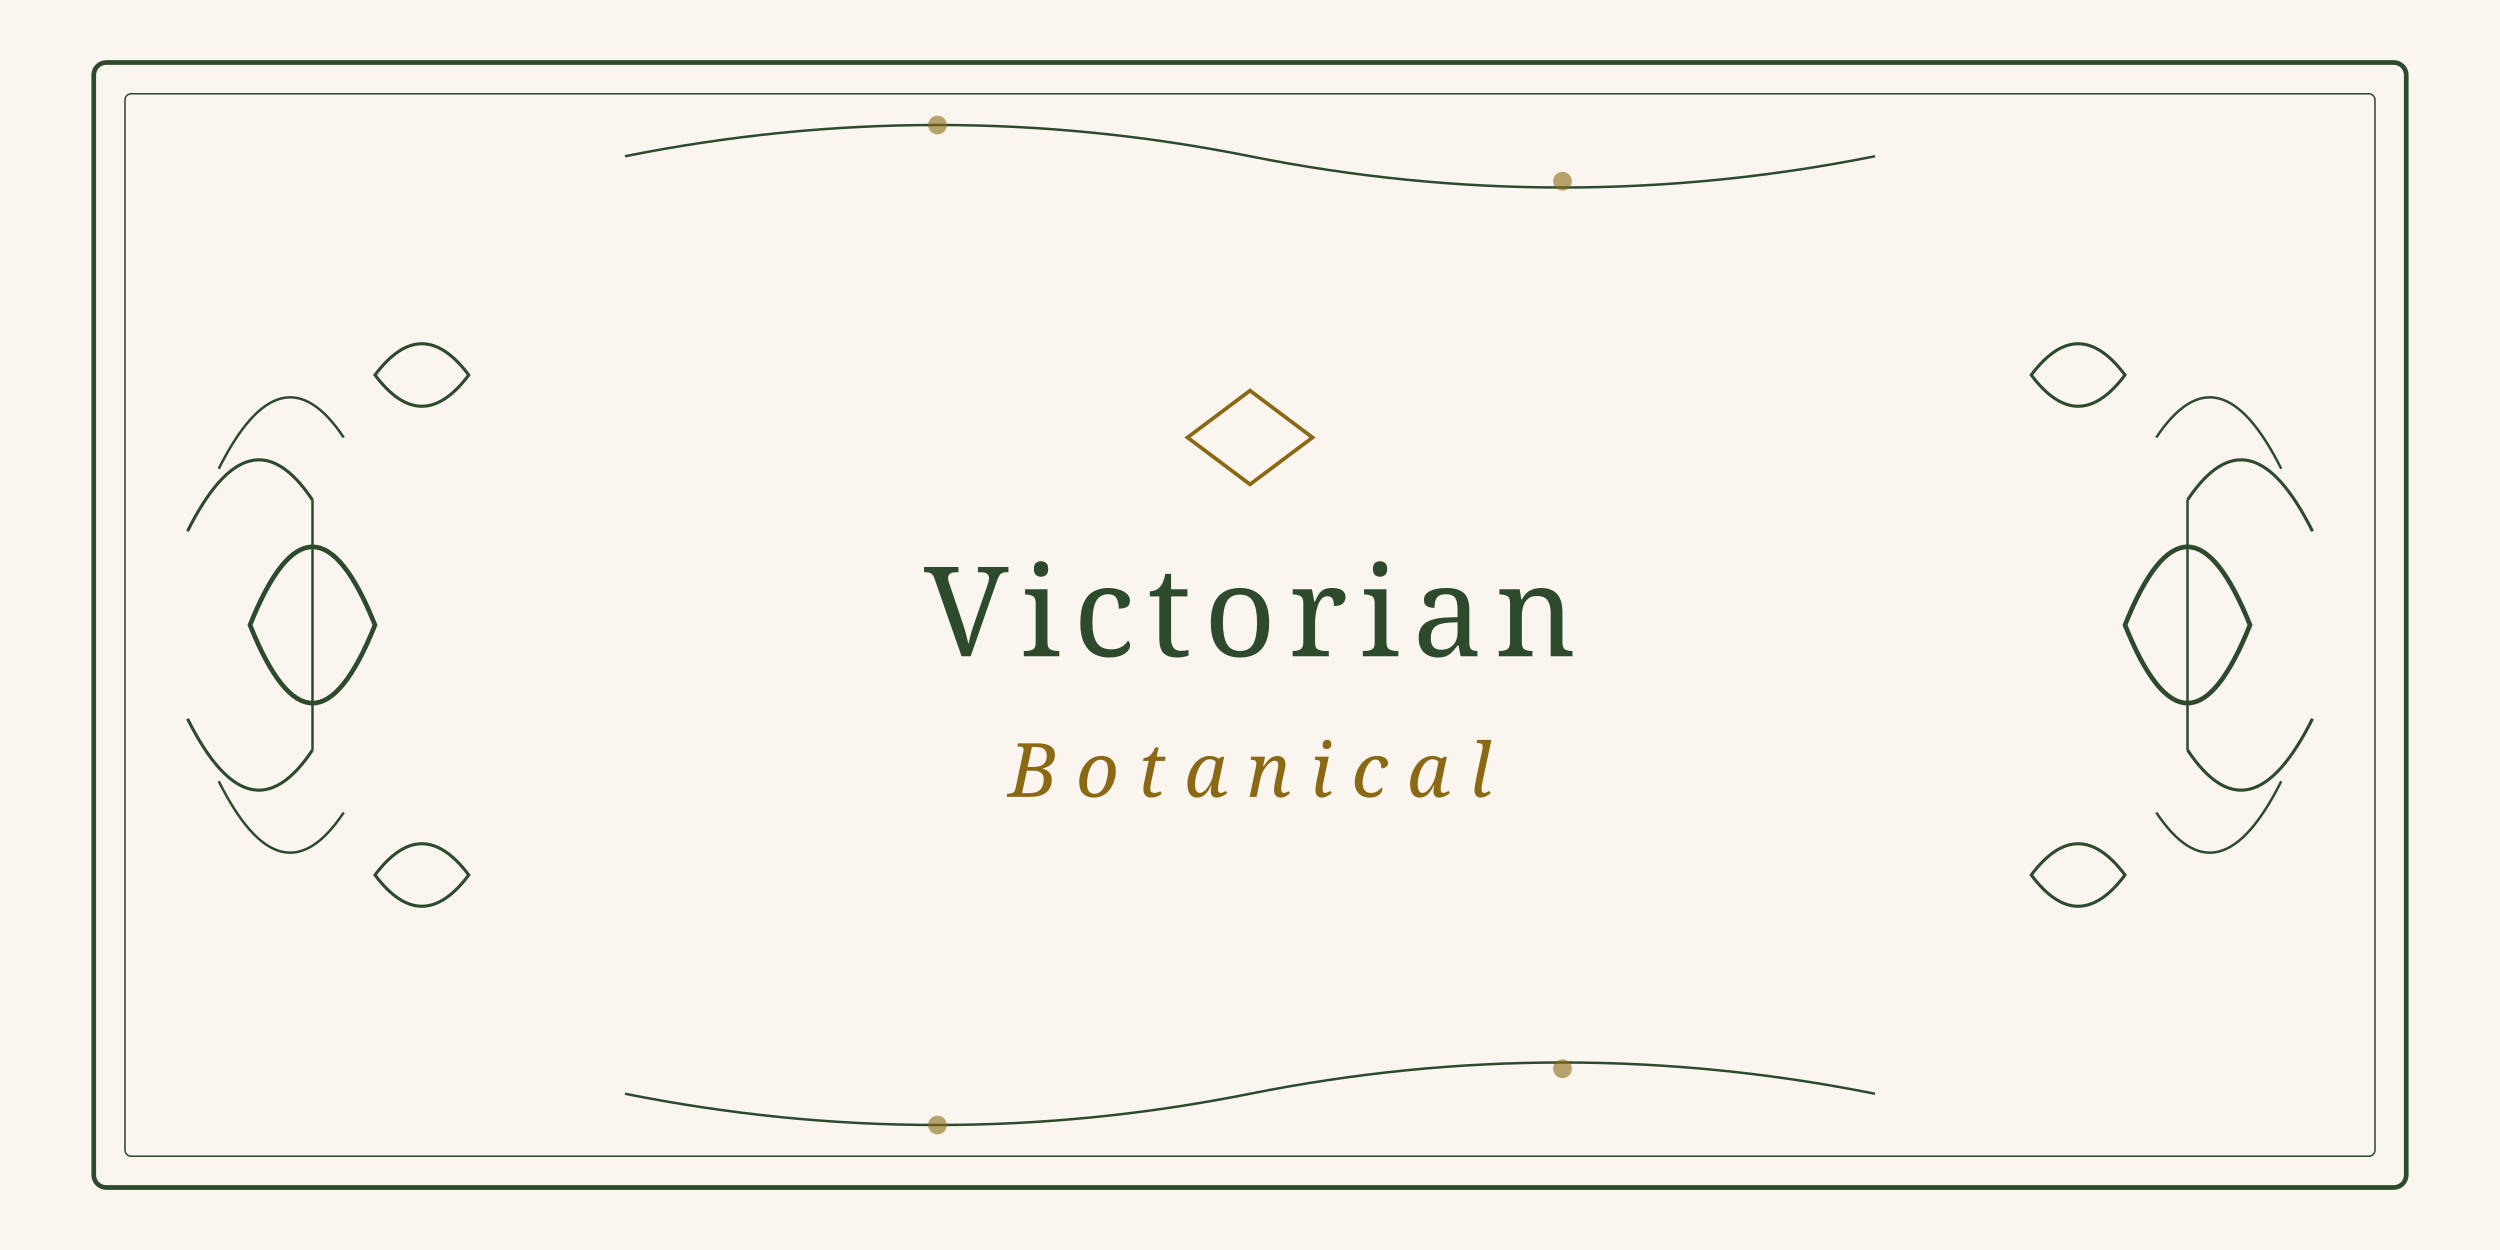
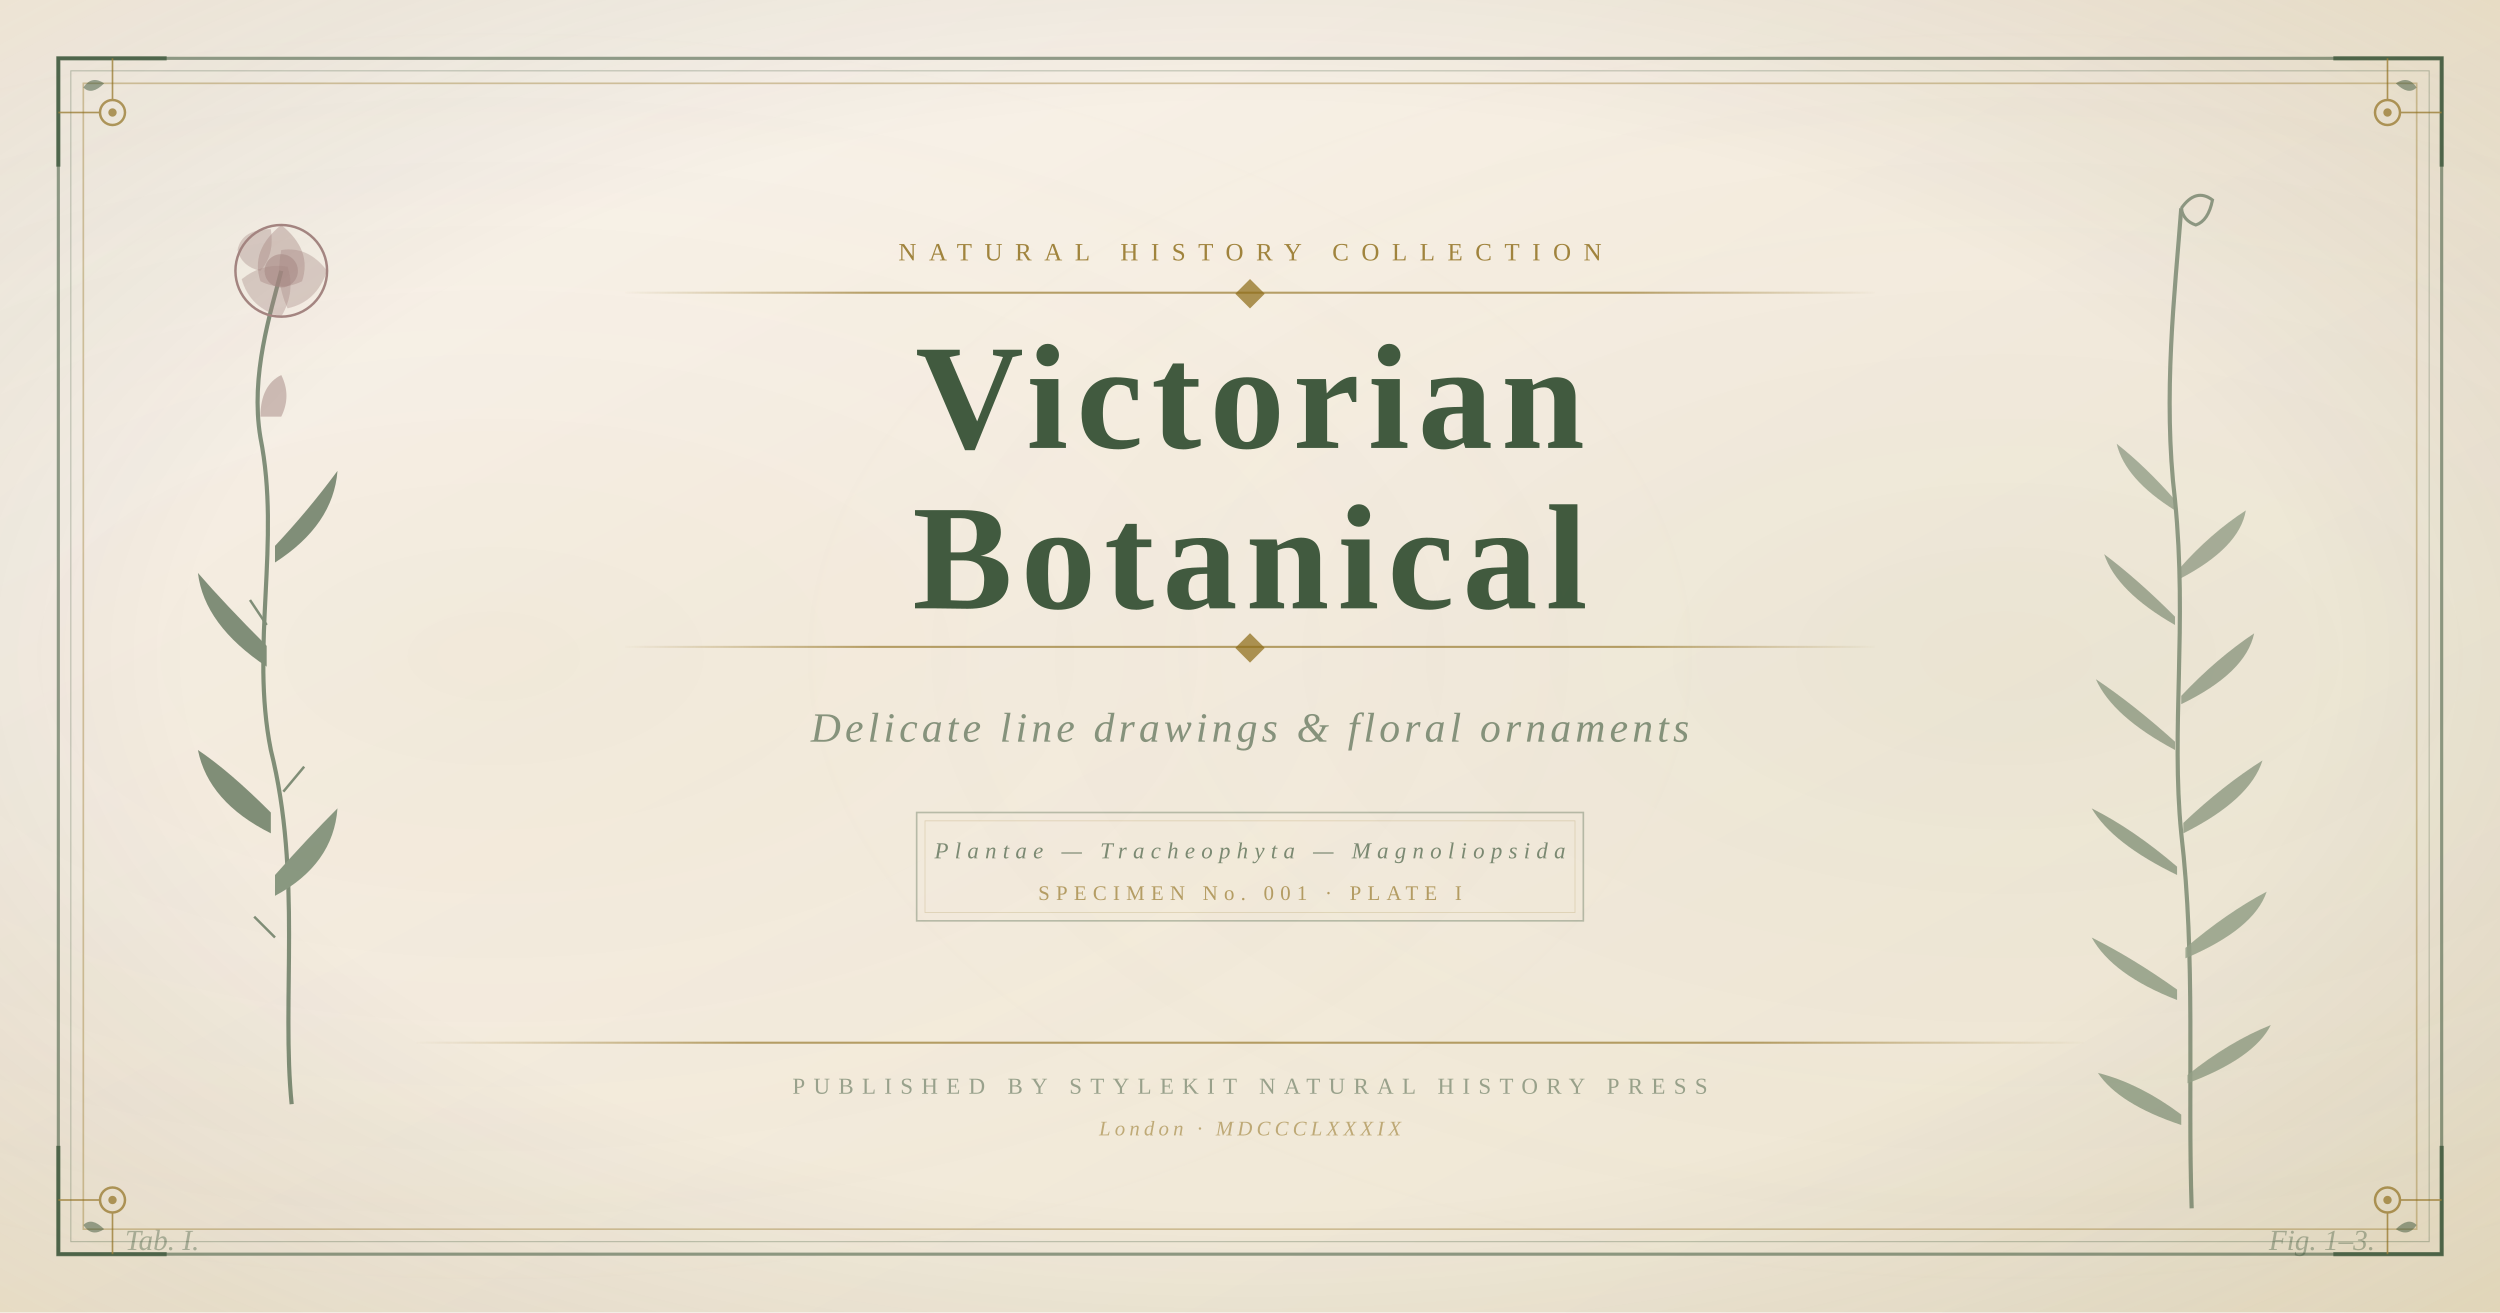
- <svg xmlns="http://www.w3.org/2000/svg" viewBox="0 0 800 400">
-   <rect width="800" height="400" fill="#faf5ef" />
-   <rect x="30" y="20" width="740" height="360" fill="none" stroke="#2d4a2d" stroke-width="1.5" rx="4" />
-   <rect x="40" y="30" width="720" height="340" fill="none" stroke="#2d4a2d" stroke-width="0.5" rx="2" />
-   <path d="M80 200 Q100 150 120 200 Q100 250 80 200Z" fill="none" stroke="#2d4a2d" stroke-width="1.5" />
-   <line x1="100" y1="160" x2="100" y2="240" stroke="#2d4a2d" stroke-width="0.8" />
-   <path d="M60 170 Q80 130 100 160" fill="none" stroke="#2d4a2d" stroke-width="1" />
-   <path d="M60 230 Q80 270 100 240" fill="none" stroke="#2d4a2d" stroke-width="1" />
-   <path d="M70 150 Q90 110 110 140" fill="none" stroke="#2d4a2d" stroke-width="0.8" />
-   <path d="M70 250 Q90 290 110 260" fill="none" stroke="#2d4a2d" stroke-width="0.8" />
-   <path d="M120 120 Q135 100 150 120 Q135 140 120 120Z" fill="none" stroke="#2d4a2d" stroke-width="1" />
-   <path d="M120 280 Q135 300 150 280 Q135 260 120 280Z" fill="none" stroke="#2d4a2d" stroke-width="1" />
-   <path d="M720 200 Q700 150 680 200 Q700 250 720 200Z" fill="none" stroke="#2d4a2d" stroke-width="1.5" />
-   <line x1="700" y1="160" x2="700" y2="240" stroke="#2d4a2d" stroke-width="0.8" />
-   <path d="M740 170 Q720 130 700 160" fill="none" stroke="#2d4a2d" stroke-width="1" />
-   <path d="M740 230 Q720 270 700 240" fill="none" stroke="#2d4a2d" stroke-width="1" />
-   <path d="M730 150 Q710 110 690 140" fill="none" stroke="#2d4a2d" stroke-width="0.8" />
-   <path d="M730 250 Q710 290 690 260" fill="none" stroke="#2d4a2d" stroke-width="0.8" />
-   <path d="M680 120 Q665 100 650 120 Q665 140 680 120Z" fill="none" stroke="#2d4a2d" stroke-width="1" />
-   <path d="M680 280 Q665 300 650 280 Q665 260 680 280Z" fill="none" stroke="#2d4a2d" stroke-width="1" />
-   <path d="M200 50 Q300 30 400 50 Q500 70 600 50" fill="none" stroke="#2d4a2d" stroke-width="0.8" />
-   <circle cx="300" cy="40" r="3" fill="#8b6914" opacity="0.6" />
-   <circle cx="500" cy="58" r="3" fill="#8b6914" opacity="0.6" />
-   <path d="M200 350 Q300 370 400 350 Q500 330 600 350" fill="none" stroke="#2d4a2d" stroke-width="0.8" />
-   <circle cx="300" cy="360" r="3" fill="#8b6914" opacity="0.6" />
-   <circle cx="500" cy="342" r="3" fill="#8b6914" opacity="0.6" />
-   <path d="M380 140 L400 125 L420 140 L400 155Z" fill="none" stroke="#8b6914" stroke-width="1.2" />
-   <text x="400" y="210" text-anchor="middle" font-family="Georgia, serif" font-size="40" fill="#2d4a2d" letter-spacing="4">Victorian</text>
-   <text x="400" y="255" text-anchor="middle" font-family="Georgia, serif" font-size="24" fill="#8b6914" font-style="italic" letter-spacing="6">Botanical</text>
+ <svg xmlns="http://www.w3.org/2000/svg" viewBox="0 0 1200 630" width="1200" height="630">
+   <defs>
+     <linearGradient id="parchment" x1="0%" y1="0%" x2="100%" y2="100%">
+       <stop offset="0%" style="stop-color:#faf5ef" />
+       <stop offset="40%" style="stop-color:#f5ede0" />
+       <stop offset="100%" style="stop-color:#ede5d0" />
+     </linearGradient>
+     <radialGradient id="ageSpot1" cx="20%" cy="50%" r="50%">
+       <stop offset="0%" style="stop-color:#8b6914; stop-opacity:0.04" />
+       <stop offset="100%" style="stop-color:#faf5ef; stop-opacity:0" />
+     </radialGradient>
+     <radialGradient id="ageSpot2" cx="80%" cy="50%" r="50%">
+       <stop offset="0%" style="stop-color:#2d4a2d; stop-opacity:0.04" />
+       <stop offset="100%" style="stop-color:#faf5ef; stop-opacity:0" />
+     </radialGradient>
+     <radialGradient id="vignette" cx="50%" cy="50%" r="70%">
+       <stop offset="60%" style="stop-color:transparent" />
+       <stop offset="100%" style="stop-color:#8b6914; stop-opacity:0.12" />
+     </radialGradient>
+     <linearGradient id="goldLine" x1="0%" y1="0%" x2="100%" y2="0%">
+       <stop offset="0%" style="stop-color:#8b6914; stop-opacity:0" />
+       <stop offset="20%" style="stop-color:#8b6914; stop-opacity:0.6" />
+       <stop offset="80%" style="stop-color:#8b6914; stop-opacity:0.6" />
+       <stop offset="100%" style="stop-color:#8b6914; stop-opacity:0" />
+     </linearGradient>
+   </defs>
+   <rect width="1200" height="630" fill="url(#parchment)" />
+   <rect width="1200" height="630" fill="url(#ageSpot1)" />
+   <rect width="1200" height="630" fill="url(#ageSpot2)" />
+   <rect width="1200" height="630" fill="url(#vignette)" />
+   <rect x="28" y="28" width="1144" height="574" fill="none" stroke="#2d4a2d" stroke-width="1.5" opacity="0.5" />
+   <rect x="34" y="34" width="1132" height="562" fill="none" stroke="#2d4a2d" stroke-width="0.5" opacity="0.3" />
+   <rect x="40" y="40" width="1120" height="550" fill="none" stroke="#8b6914" stroke-width="0.8" opacity="0.35" />
+   <g opacity="0.65">
+     <path d="M 28 80 L 28 28 L 80 28" fill="none" stroke="#2d4a2d" stroke-width="2" />
+     <circle cx="54" cy="54" r="6" fill="none" stroke="#8b6914" stroke-width="1.2" />
+     <circle cx="54" cy="54" r="2" fill="#8b6914" />
+     <path d="M 28 54 L 48 54 M 54 28 L 54 48" stroke="#8b6914" stroke-width="0.8" />
+     <path d="M 40 42 Q 44 36 50 40 Q 44 46 40 42 Z" fill="#2d4a2d" opacity="0.7" />
+   </g>
+   <g opacity="0.65" transform="translate(1200,0) scale(-1,1)">
+     <path d="M 28 80 L 28 28 L 80 28" fill="none" stroke="#2d4a2d" stroke-width="2" />
+     <circle cx="54" cy="54" r="6" fill="none" stroke="#8b6914" stroke-width="1.2" />
+     <circle cx="54" cy="54" r="2" fill="#8b6914" />
+     <path d="M 28 54 L 48 54 M 54 28 L 54 48" stroke="#8b6914" stroke-width="0.8" />
+     <path d="M 40 42 Q 44 36 50 40 Q 44 46 40 42 Z" fill="#2d4a2d" opacity="0.7" />
+   </g>
+   <g opacity="0.65" transform="translate(0,630) scale(1,-1)">
+     <path d="M 28 80 L 28 28 L 80 28" fill="none" stroke="#2d4a2d" stroke-width="2" />
+     <circle cx="54" cy="54" r="6" fill="none" stroke="#8b6914" stroke-width="1.2" />
+     <circle cx="54" cy="54" r="2" fill="#8b6914" />
+     <path d="M 28 54 L 48 54 M 54 28 L 54 48" stroke="#8b6914" stroke-width="0.8" />
+     <path d="M 40 42 Q 44 36 50 40 Q 44 46 40 42 Z" fill="#2d4a2d" opacity="0.7" />
+   </g>
+   <g opacity="0.65" transform="translate(1200,630) scale(-1,-1)">
+     <path d="M 28 80 L 28 28 L 80 28" fill="none" stroke="#2d4a2d" stroke-width="2" />
+     <circle cx="54" cy="54" r="6" fill="none" stroke="#8b6914" stroke-width="1.2" />
+     <circle cx="54" cy="54" r="2" fill="#8b6914" />
+     <path d="M 28 54 L 48 54 M 54 28 L 54 48" stroke="#8b6914" stroke-width="0.8" />
+     <path d="M 40 42 Q 44 36 50 40 Q 44 46 40 42 Z" fill="#2d4a2d" opacity="0.7" />
+   </g>
+   <g transform="translate(80, 100)" opacity="0.58">
+     <path d="M 60 430 C 55 380 65 320 50 260 C 40 210 55 160 45 110 C 40 80 50 50 55 30" fill="none" stroke="#2d4a2d" stroke-width="2" />
+     <path d="M 52 350 L 42 340 M 56 280 L 66 268 M 48 200 L 40 188" fill="none" stroke="#2d4a2d" stroke-width="1.2" />
+     <path d="M 50 300 Q 20 285 15 260 Q 30 270 50 290 Z" fill="#2d4a2d" />
+     <path d="M 48 220 Q 18 200 15 175 Q 28 190 48 210 Z" fill="#2d4a2d" />
+     <path d="M 52 330 Q 80 315 82 288 Q 68 302 52 320 Z" fill="#3d5c3d" />
+     <path d="M 52 170 Q 80 152 82 126 Q 68 145 52 162 Z" fill="#2d4a2d" />
+     <circle cx="55" cy="30" r="22" fill="none" stroke="#6b3a3a" stroke-width="1.2" />
+     <path d="M 55 8 Q 70 20 65 35 Q 55 40 45 35 Q 40 20 55 8 Z" fill="#6b3a3a" opacity="0.4" />
+     <path d="M 77 30 Q 72 45 58 48 Q 52 35 55 20 Q 68 18 77 30 Z" fill="#6b3a3a" opacity="0.35" />
+     <path d="M 55 52 Q 40 48 36 34 Q 46 26 58 28 Q 62 40 55 52 Z" fill="#6b3a3a" opacity="0.35" />
+     <path d="M 34 20 Q 36 10 50 10 Q 52 22 45 30 Q 36 28 34 20 Z" fill="#6b3a3a" opacity="0.35" />
+     <circle cx="55" cy="30" r="8" fill="#6b3a3a" opacity="0.5" />
+     <path d="M 45 100 Q 45 85 55 80 Q 60 90 55 100 Z" fill="#6b3a3a" opacity="0.5" />
+   </g>
+   <g transform="translate(992, 80)" opacity="0.5">
+     <path d="M 60 500 C 58 440 62 380 55 320 C 50 270 58 220 52 160 C 46 110 52 60 55 20" fill="none" stroke="#2d4a2d" stroke-width="2" />
+     <path d="M 55 460 Q 25 450 15 435 Q 35 440 55 455 Z" fill="#3d5c3d" opacity="0.9" />
+     <path d="M 53 400 Q 22 388 12 370 Q 32 380 53 395 Z" fill="#3d5c3d" opacity="0.9" />
+     <path d="M 53 340 Q 22 325 12 308 Q 32 318 53 336 Z" fill="#2d4a2d" opacity="0.85" />
+     <path d="M 52 280 Q 22 264 14 246 Q 32 258 52 276 Z" fill="#2d4a2d" opacity="0.8" />
+     <path d="M 52 220 Q 24 204 18 186 Q 34 198 52 216 Z" fill="#2d4a2d" opacity="0.8" />
+     <path d="M 52 165 Q 28 150 24 133 Q 38 144 52 160 Z" fill="#2d4a2d" opacity="0.75" />
+     <path d="M 58 440 Q 90 428 98 412 Q 78 420 58 436 Z" fill="#3d5c3d" opacity="0.85" />
+     <path d="M 57 380 Q 90 366 96 348 Q 77 358 57 375 Z" fill="#3d5c3d" opacity="0.85" />
+     <path d="M 56 320 Q 88 304 94 285 Q 75 297 56 315 Z" fill="#2d4a2d" opacity="0.8" />
+     <path d="M 55 258 Q 86 243 90 224 Q 72 236 55 254 Z" fill="#2d4a2d" opacity="0.8" />
+     <path d="M 54 198 Q 83 183 86 165 Q 69 176 54 193 Z" fill="#2d4a2d" opacity="0.75" />
+     <path d="M 55 20 Q 62 10 70 16 Q 68 26 62 28 Q 56 26 55 20" fill="none" stroke="#2d4a2d" stroke-width="1.5" />
+   </g>
+   <g text-anchor="middle">
+     <text x="600" y="125" font-family="Georgia, 'Times New Roman', serif" font-size="12" fill="#8b6914" letter-spacing="6" opacity="0.8">NATURAL HISTORY COLLECTION</text>
+     <rect x="300" y="140" width="600" height="1" fill="url(#goldLine)" />
+     <rect x="595" y="136" width="10" height="10" fill="#8b6914" transform="rotate(45, 600, 141)" opacity="0.7" />
+     <text x="600" y="215" font-family="Georgia, 'Times New Roman', serif" font-size="72" font-weight="700" fill="#2d4a2d" letter-spacing="4" opacity="0.9">Victorian</text>
+     <text x="600" y="292" font-family="Georgia, 'Times New Roman', serif" font-size="72" font-weight="700" fill="#2d4a2d" letter-spacing="4" opacity="0.9">Botanical</text>
+     <rect x="300" y="310" width="600" height="1" fill="url(#goldLine)" />
+     <rect x="595" y="306" width="10" height="10" fill="#8b6914" transform="rotate(45, 600, 311)" opacity="0.7" />
+     <text x="600" y="356" font-family="Georgia, 'Times New Roman', serif" font-size="20" font-style="italic" fill="#2d4a2d" letter-spacing="2" opacity="0.55">Delicate line drawings &amp; floral ornaments</text>
+     <rect x="440" y="390" width="320" height="52" fill="none" stroke="#2d4a2d" stroke-width="0.8" opacity="0.3" />
+     <rect x="444" y="394" width="312" height="44" fill="none" stroke="#8b6914" stroke-width="0.4" opacity="0.2" />
+     <text x="600" y="412" font-family="Georgia, 'Times New Roman', serif" font-size="11" font-style="italic" fill="#2d4a2d" letter-spacing="3" opacity="0.6">Plantae — Tracheophyta — Magnoliopsida</text>
+     <text x="600" y="432" font-family="Georgia, 'Times New Roman', serif" font-size="10" fill="#8b6914" letter-spacing="3" opacity="0.6">SPECIMEN  No. 001  ·  PLATE I</text>
+     <rect x="200" y="500" width="800" height="1" fill="url(#goldLine)" />
+     <text x="600" y="525" font-family="Georgia, 'Times New Roman', serif" font-size="11" fill="#2d4a2d" letter-spacing="4" opacity="0.45">PUBLISHED BY STYLEKIT NATURAL HISTORY PRESS</text>
+     <text x="600" y="545" font-family="Georgia, 'Times New Roman', serif" font-size="10" font-style="italic" fill="#8b6914" letter-spacing="2" opacity="0.5">London · MDCCCLXXXIX</text>
+   </g>
+   <text x="60" y="600" font-family="Georgia, 'Times New Roman', serif" font-size="14" font-style="italic" fill="#2d4a2d" opacity="0.35">Tab. I.</text>
+   <text x="1140" y="600" font-family="Georgia, 'Times New Roman', serif" font-size="14" font-style="italic" fill="#2d4a2d" text-anchor="end" opacity="0.35">Fig. 1–3.</text>
</svg>
